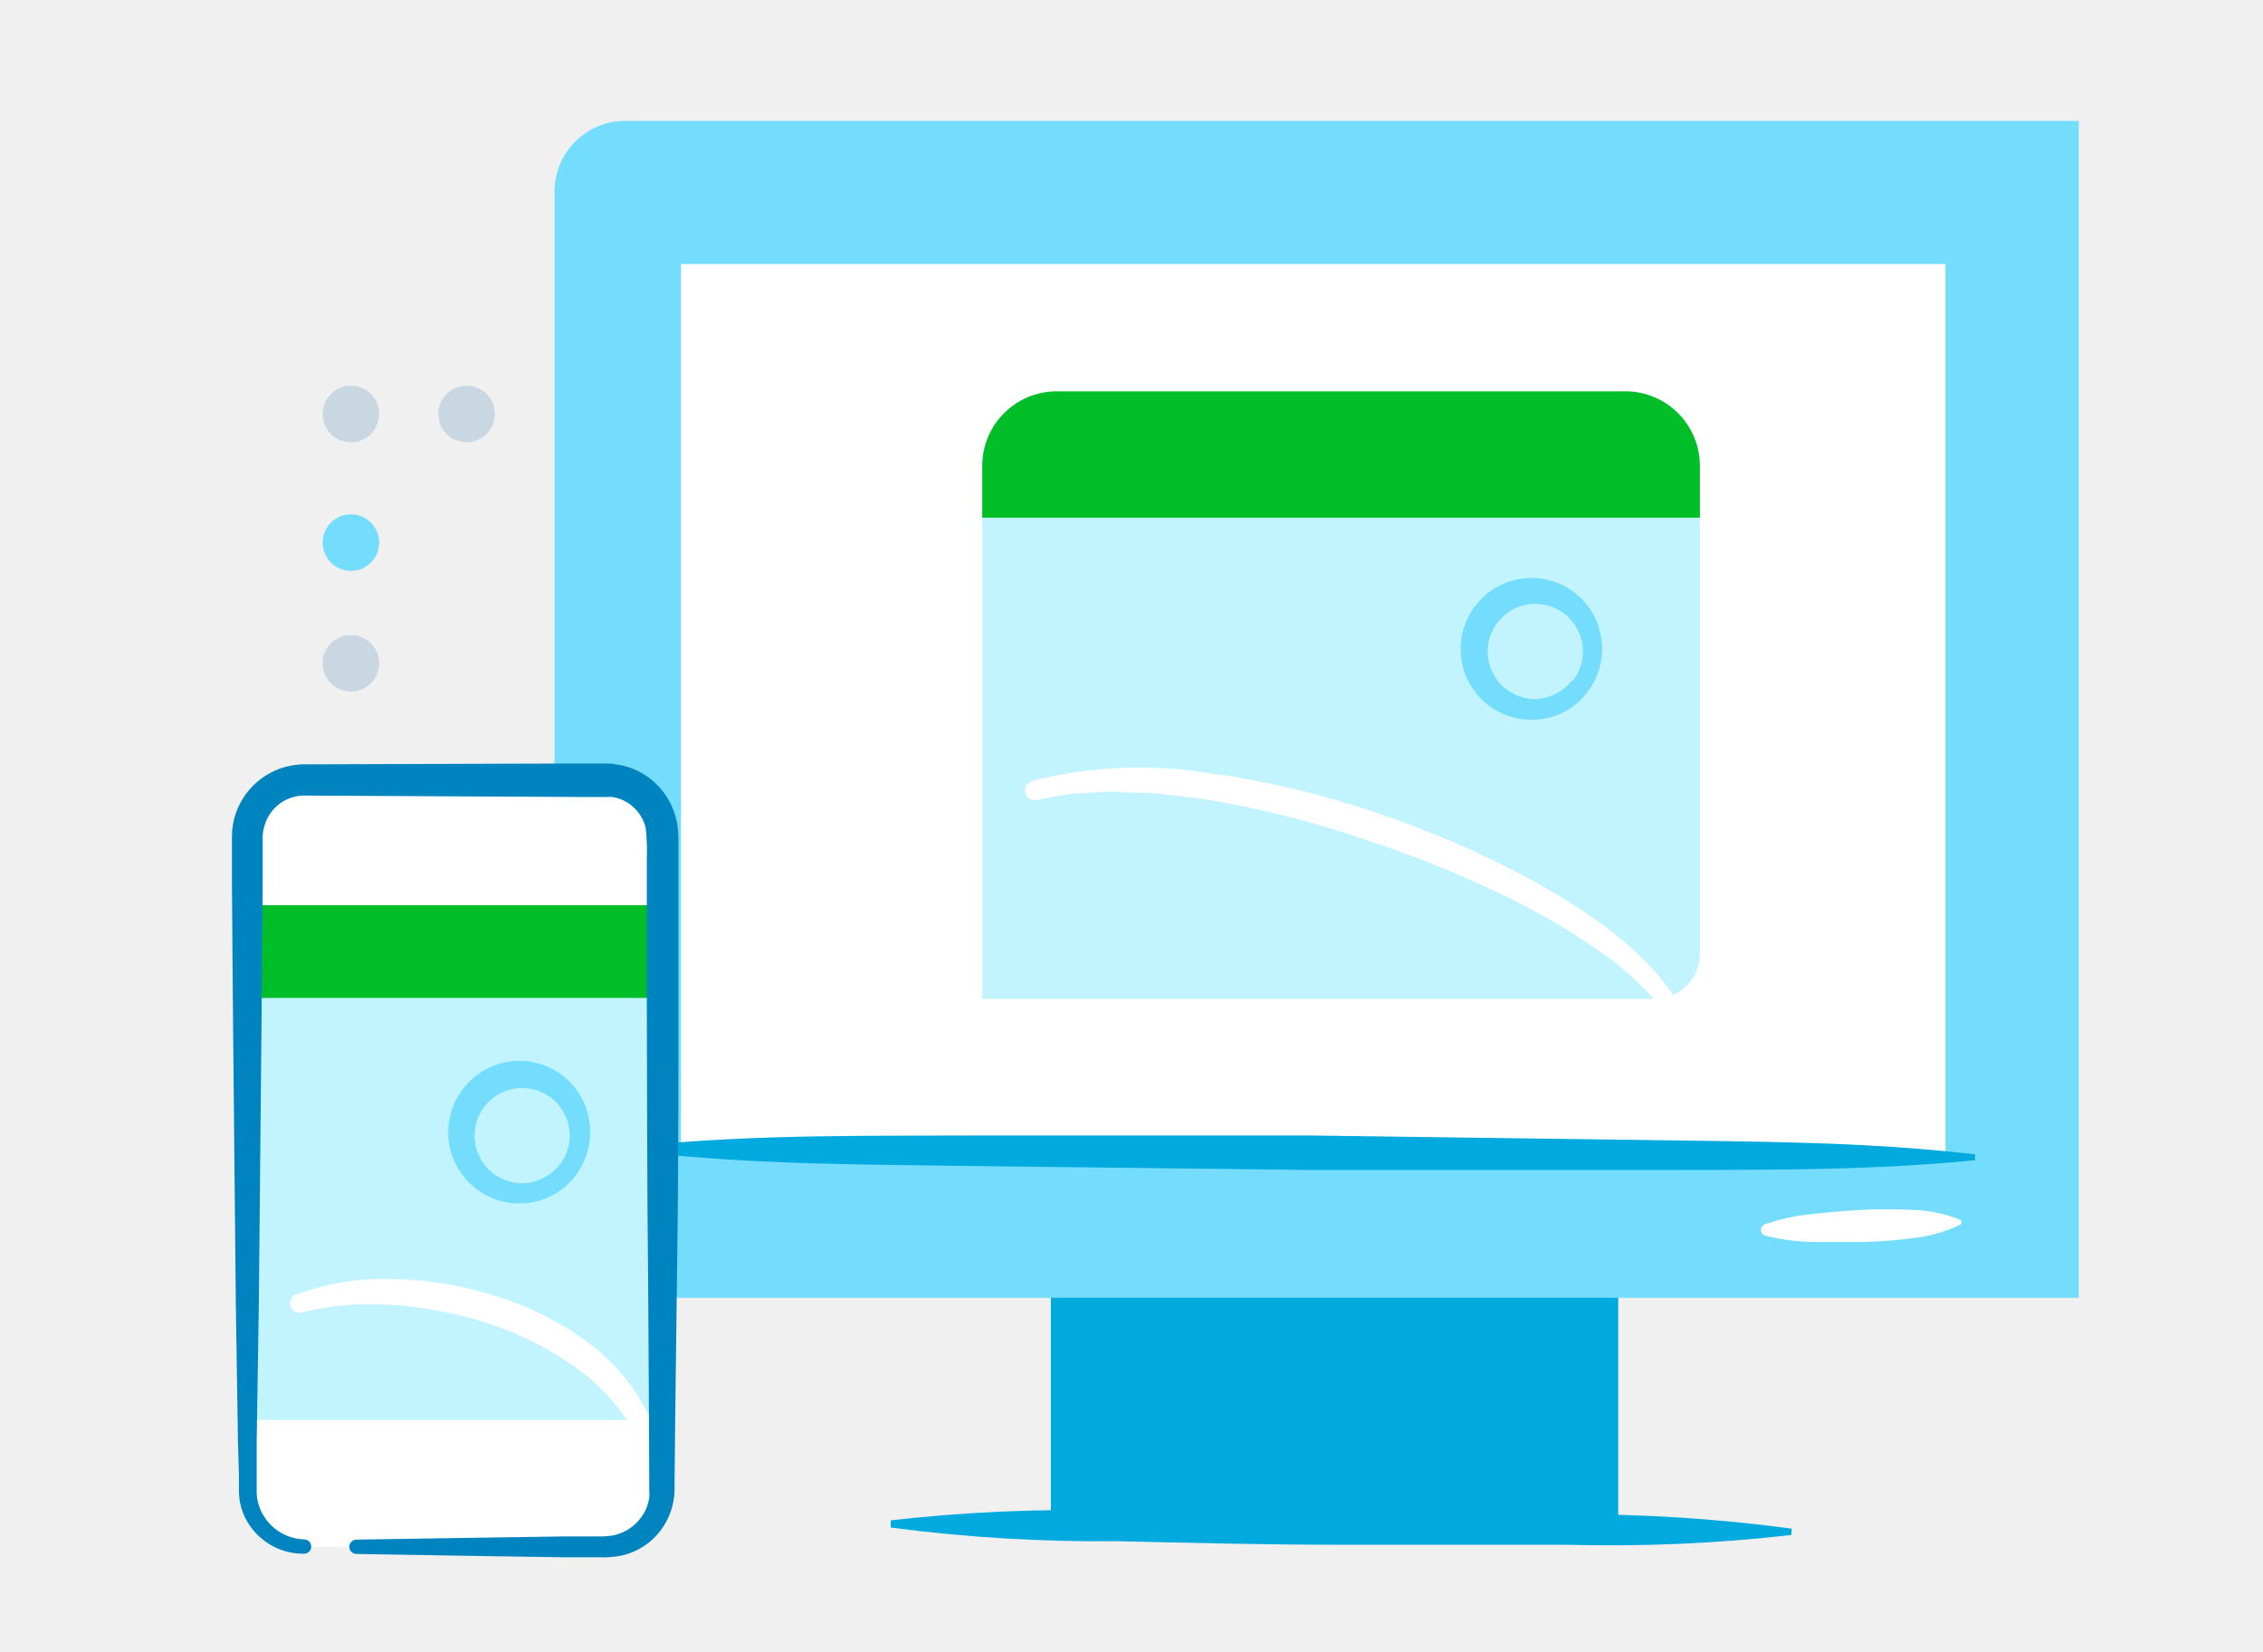
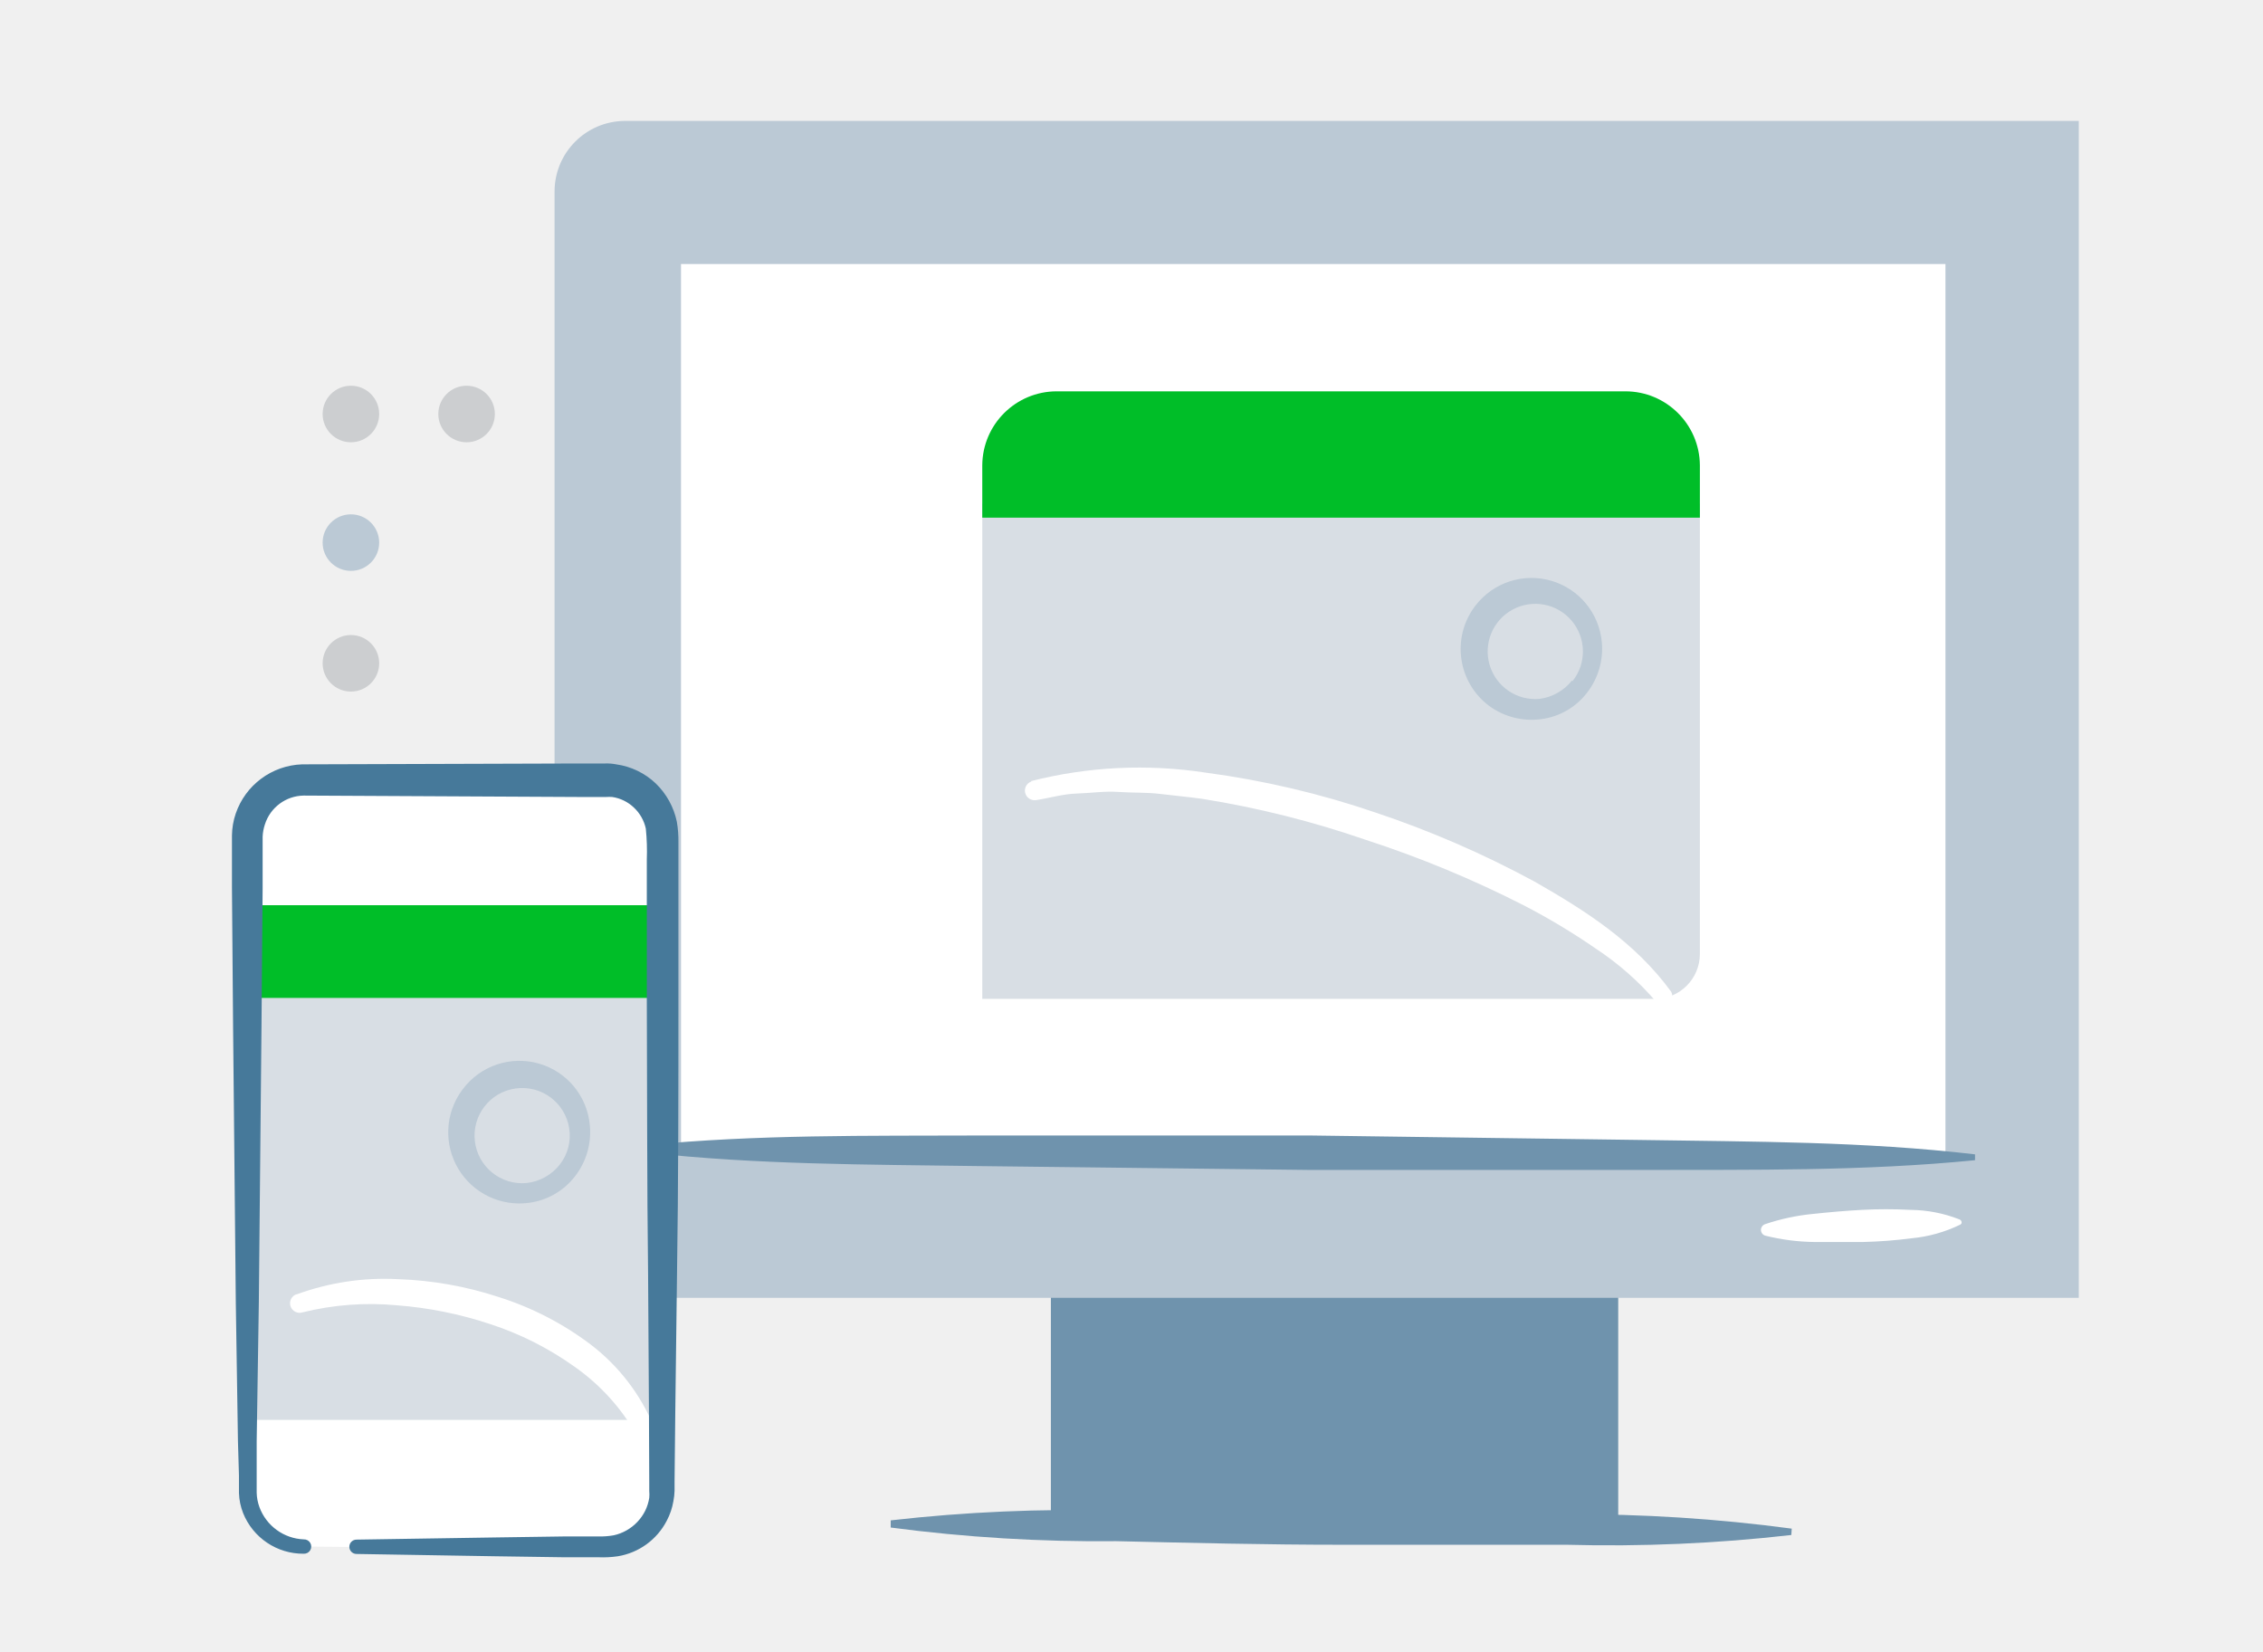
<svg xmlns="http://www.w3.org/2000/svg" viewBox="0 0 1600 1168">
  <defs>
-     <style>.cls-1{fill:#00a9de}.cls-2{fill:#74dcfc}.cls-3{fill:#fff}.cls-4{fill:#c8d7e2}.cls-5{fill:#c2f4ff}.cls-6{fill:#00be28}.cls-7{fill:#0084c0}.cls-8{fill:none}</style>
+     <style>.cls-1{fill:#6F93AD}.cls-2{fill:#BBC9D5}.cls-3{fill:#fff}.cls-4{fill:#CCCED0}.cls-5{fill:#D8DEE4}.cls-6{fill:#00be28}.cls-7{fill:#46799A}.cls-8{fill:none}</style>
  </defs>
  <g id="jetpack-apps">
    <path class="cls-1" d="M743 898.41h401.13V1076H743z" />
    <path class="cls-2" d="M441.92 85.5h1027.84v832.09H392.09V135.42a49.92 49.92 0 0 1 49.83-49.92z" />
    <path class="cls-3" d="M481.49 186.67h894v629.85h-894z" />
    <path class="cls-1" d="M1396.39 820.28c-78.44 7.81-156.78 6.7-235.12 6.9h-235l-234.61-2.74c-78.34-1.12-156.68-.91-234.92-9.64v-5.08c78.44-7.71 156.78-6.59 235.12-6.9h235l234.61 3.18c78.34 1.22 156.68 1 234.92 10.15zm-129.89 265a1130.86 1130.86 0 0 1-158.81 6.9H948.48c-53.07 0-106.14-1.32-159.22-2.54a1129.82 1129.82 0 0 1-159.51-9.64v-5.07A1144.19 1144.19 0 0 1 789 1068h159.17c53.08 0 106.25 1.82 159.52 2.64a1145.76 1145.76 0 0 1 159.12 10.14z" />
    <path class="cls-3" d="M1385.73 865.94a99.62 99.62 0 0 1-34.09 9.54 327.24 327.24 0 0 1-34.4 2.64h-34.4a151.08 151.08 0 0 1-34.71-4.47 4.25 4.25 0 0 1-2.94-5.25 4.37 4.37 0 0 1 2.64-2.84 151.46 151.46 0 0 1 34.2-7.31c11.46-1.22 22.83-2.23 34.3-2.84a325.43 325.43 0 0 1 34.5 0 96.63 96.63 0 0 1 34.7 6.8 2.22 2.22 0 0 1 1.23 2.9 2.68 2.68 0 0 1-1.03.83z" />
    <circle class="cls-4" cx="248.1" cy="468.97" r="19.99" />
    <circle class="cls-2" cx="248.1" cy="383.63" r="19.99" />
    <circle class="cls-4" cx="248.1" cy="292.71" r="19.99" />
    <circle class="cls-4" cx="329.89" cy="292.71" r="19.99" />
    <path class="cls-5" d="M1170.1 706.22H694.49V356.13h507.37v318.43a31.76 31.76 0 0 1-31.76 31.66z" />
    <path class="cls-6" d="M747.15 276.68h402.05a52.67 52.67 0 0 1 52.66 52.32v37H694.49v-37a52.65 52.65 0 0 1 52.66-52.32z" />
    <path class="cls-3" d="M728.89 552.28a310 310 0 0 1 123.59-6 626 626 0 0 1 119.74 28.1A703.94 703.94 0 0 1 1085 623.32c35.52 20.29 71 42.72 96.61 77.93a6.7 6.7 0 0 1-10.15 8.22v-.61A205.13 205.13 0 0 0 1128 670.5a465.93 465.93 0 0 0-50.74-30.44 765.65 765.65 0 0 0-111.62-46.27 683.67 683.67 0 0 0-115.68-29c-10.15-1.42-19.69-2.23-29.53-3.45s-19.69-.71-29.53-1.42-19.59.82-29.43 1.12-19.28 3.15-28.92 4.67h-.3a6.8 6.8 0 0 1-3-13.19zm-514.18 541.17a40.59 40.59 0 0 1-40.59-40.59V591.65a40.59 40.59 0 0 1 40.59-40.58h213.1a40.58 40.58 0 0 1 40.59 40.58v461.51a40.59 40.59 0 0 1-40.59 40.59H252.06" />
    <path class="cls-5" d="M174.83 640H468.2v363.89H174.83z" />
    <path class="cls-2" d="M1122 489.88a48.54 48.54 0 0 1-32.37 18.57 50.73 50.73 0 0 1-36.73-9.34 50.23 50.23 0 0 1-10.2-70.3c.18-.25.37-.49.56-.73a49.92 49.92 0 0 1 89.29 26.18 50.68 50.68 0 0 1-10.55 35.62zm-10.15-8.33a33.67 33.67 0 1 0-23.44 12.59 35.1 35.1 0 0 0 22.94-12.89zM406.4 831.85a49.16 49.16 0 0 1-32.4 18.57A50.31 50.31 0 0 1 326.51 771c.25-.33.49-.66.74-1a50 50 0 0 1 89.8 25.77 50.75 50.75 0 0 1-10.65 36.08zm-10.65-8.43a33.07 33.07 0 0 0 6.69-25.67 33.66 33.66 0 1 0-30 38.66 34.61 34.61 0 0 0 23.31-12.99z" />
    <path class="cls-6" d="M178.59 640h285.85v65.55H178.59z" />
    <path class="cls-3" d="M209.44 915.26a180.57 180.57 0 0 1 72-10.86 255.51 255.51 0 0 1 71 12.58 215.77 215.77 0 0 1 65.14 33.59 141.33 141.33 0 0 1 44.86 58.35 6.9 6.9 0 0 1-3.86 8.83 6.79 6.79 0 0 1-8.42-3 148 148 0 0 0-44.14-48.6 219.67 219.67 0 0 0-59.47-30 276.26 276.26 0 0 0-66.06-13.29 199.72 199.72 0 0 0-66.57 5 6.74 6.74 0 0 1-4.18-12.86z" />
    <path class="cls-7" d="M214.71 1098.52a45.75 45.75 0 0 1-42.82-28.72 42.41 42.41 0 0 1-2.94-14.2v-12.48l-.71-24-1.52-98.23-1.93-195.59-.79-97.82v-36.84a49.89 49.89 0 0 1 2.63-15.32 51.45 51.45 0 0 1 46.89-34.91l195.94-.61h18.37a33.71 33.71 0 0 1 7.81.61 50.74 50.74 0 0 1 28 13.5A52.49 52.49 0 0 1 478.55 581a77.51 77.51 0 0 1 1.11 14.51v110c0 65.25 0 130.4-1 195.64l-1.22 97.62-.51 48.91v6.32a43.73 43.73 0 0 1-.81 7.31 45.6 45.6 0 0 1-4.77 14 47.59 47.59 0 0 1-34.5 25 72.77 72.77 0 0 1-13.6.71h-24.46l-48.91-.71-97.82-1.63a5.07 5.07 0 1 1 0-10.14l97.82-1.53 48.91-.71h24.45a54.42 54.42 0 0 0 10.66-.81 32.14 32.14 0 0 0 9.1-3.49 32.88 32.88 0 0 0 13.19-13.9 31.79 31.79 0 0 0 2.85-9.13 25.34 25.34 0 0 0 0-4.77v-6l-.21-49.42-.61-97.62c-.81-65.24-.61-130.39-.91-195.64v-97.73a157.16 157.16 0 0 0-.71-22 28.73 28.73 0 0 0-8.39-14.79 28.16 28.16 0 0 0-15.33-7.51 31.72 31.72 0 0 0-4.36 0h-18.26l-195.55-1a29.21 29.21 0 0 0-27.39 20.3 32 32 0 0 0-1.63 8.72v36.43l-.81 97.82L183 920.84l-1.52 98.23v36.33a31.92 31.92 0 0 0 1.93 10.14 34.89 34.89 0 0 0 31.35 22.83 5.08 5.08 0 1 1 0 10.15z" />
  </g>
  <g id="clear_rectangle" data-name="clear rectangle">
    <path id="Layer_4" data-name="Layer 4" class="cls-8" d="M0 0h1600v1168H0z" />
  </g>
</svg>
